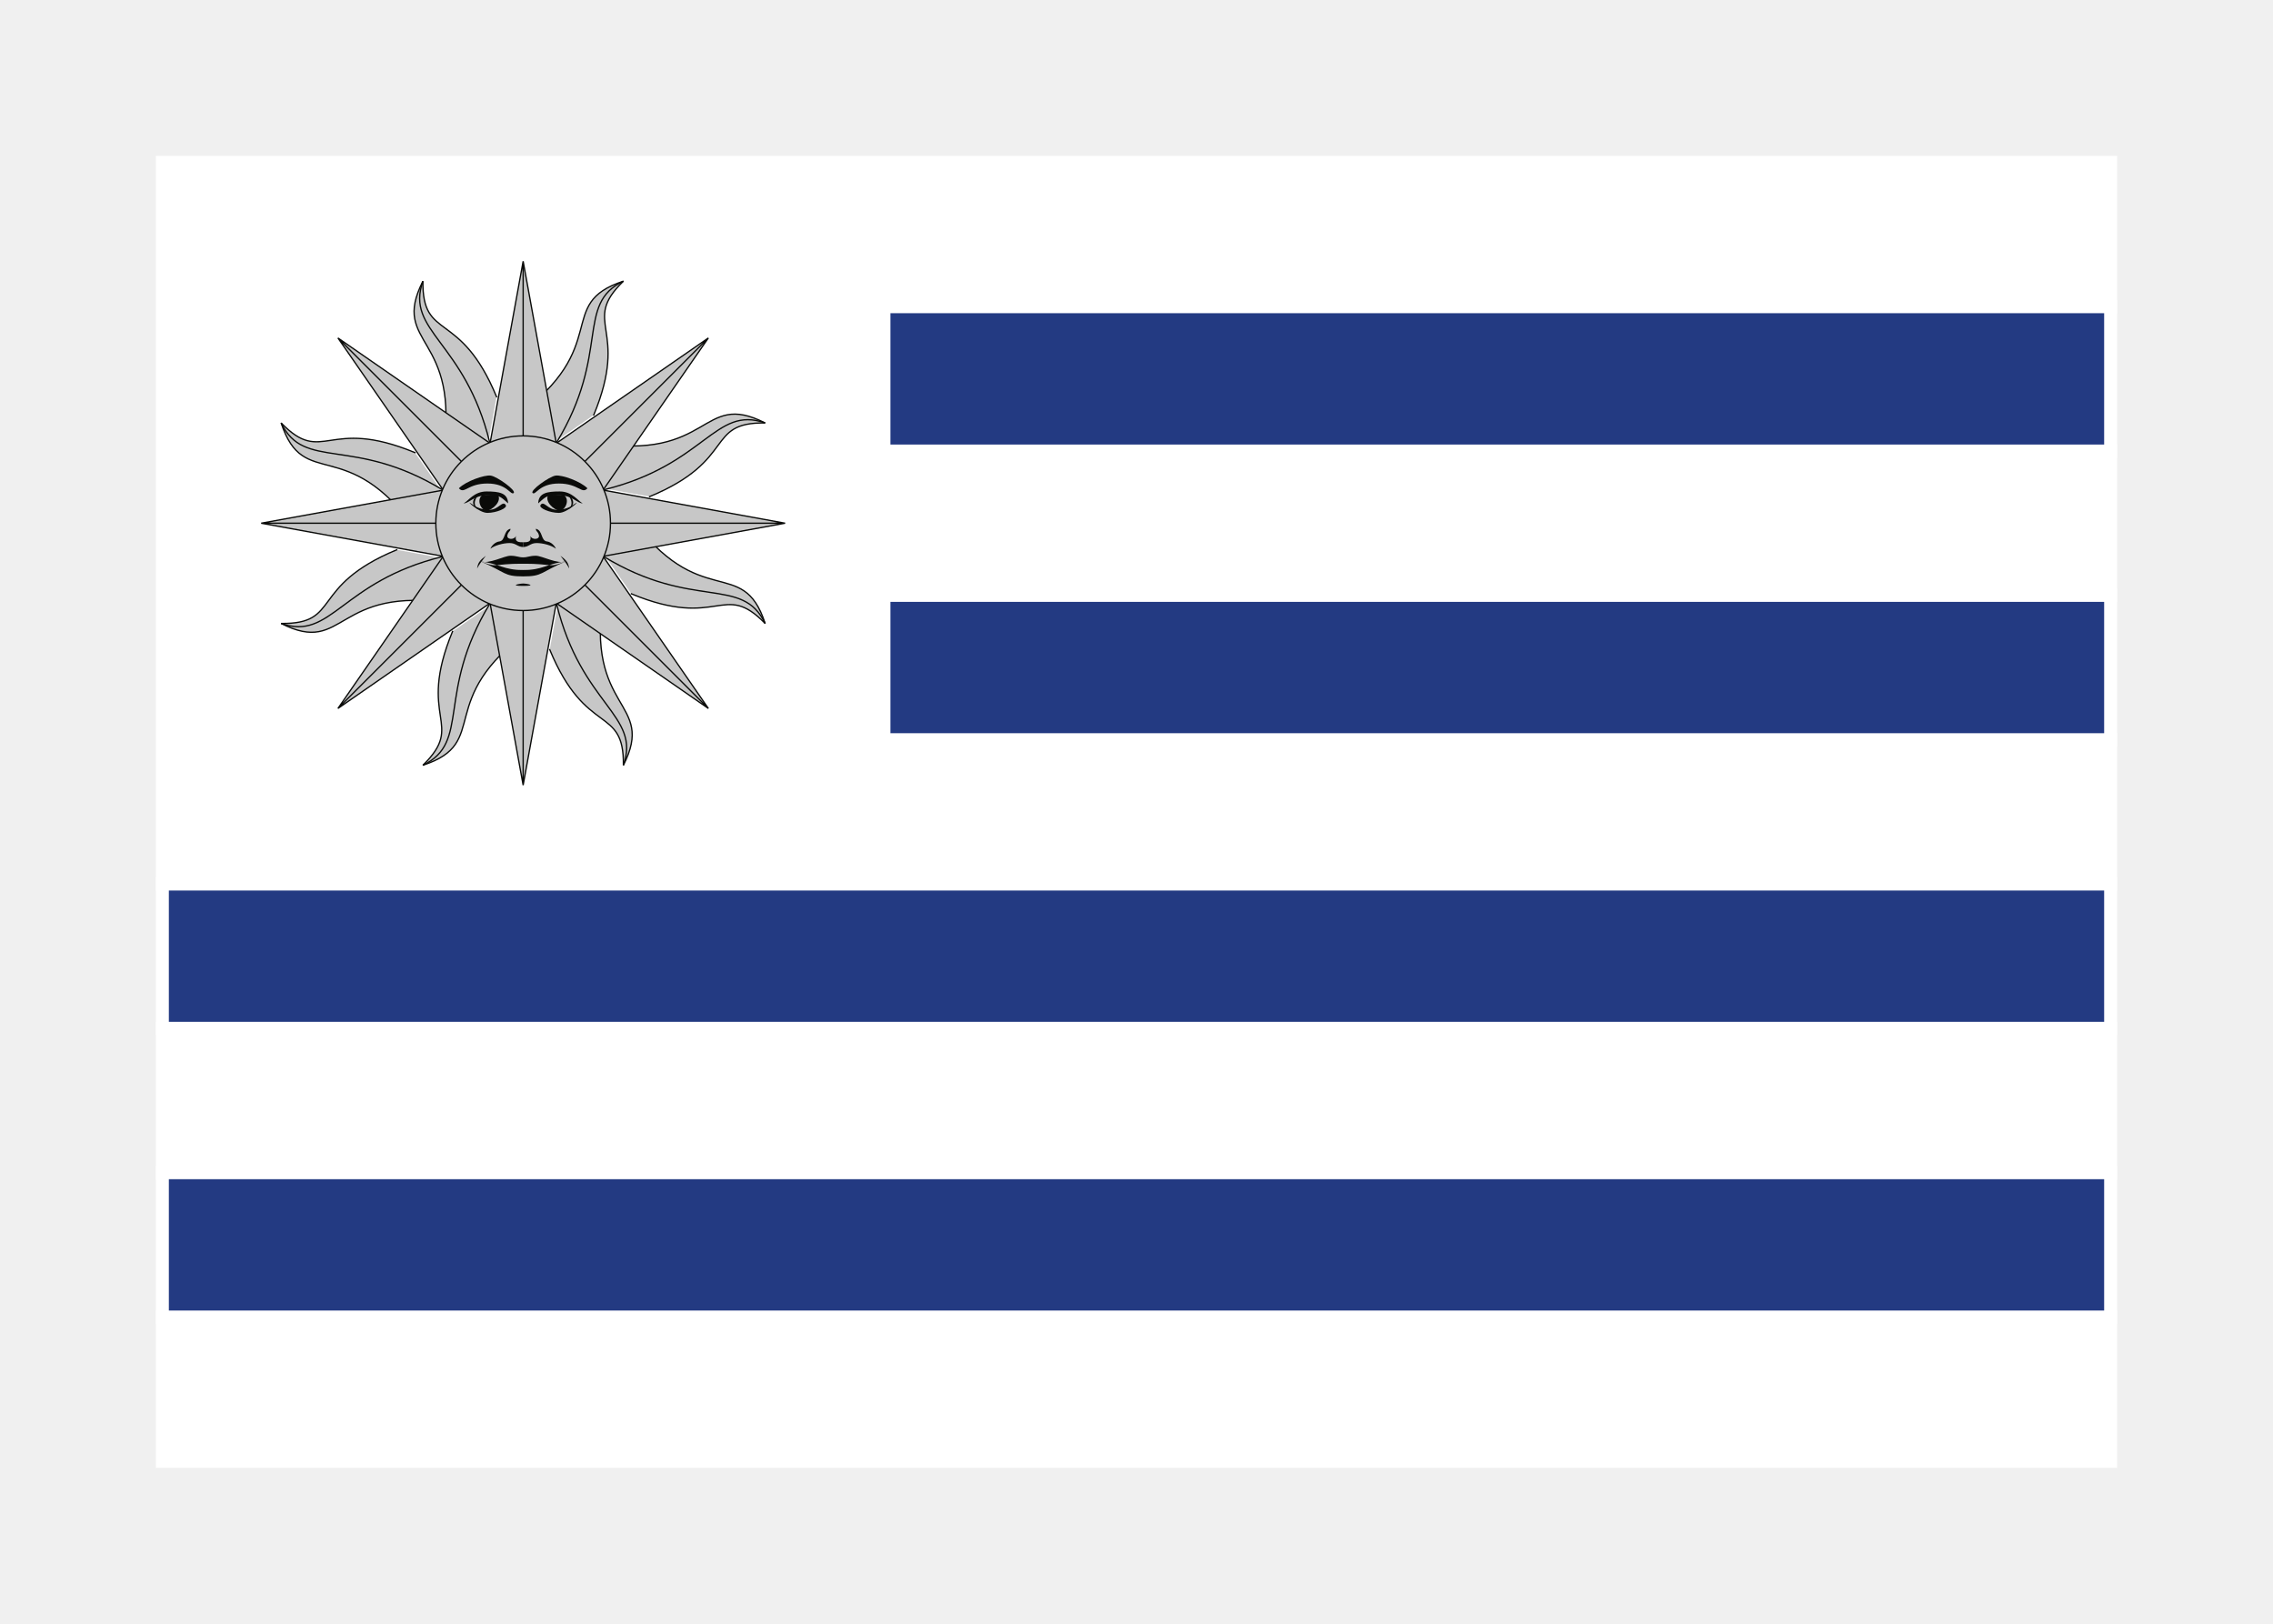
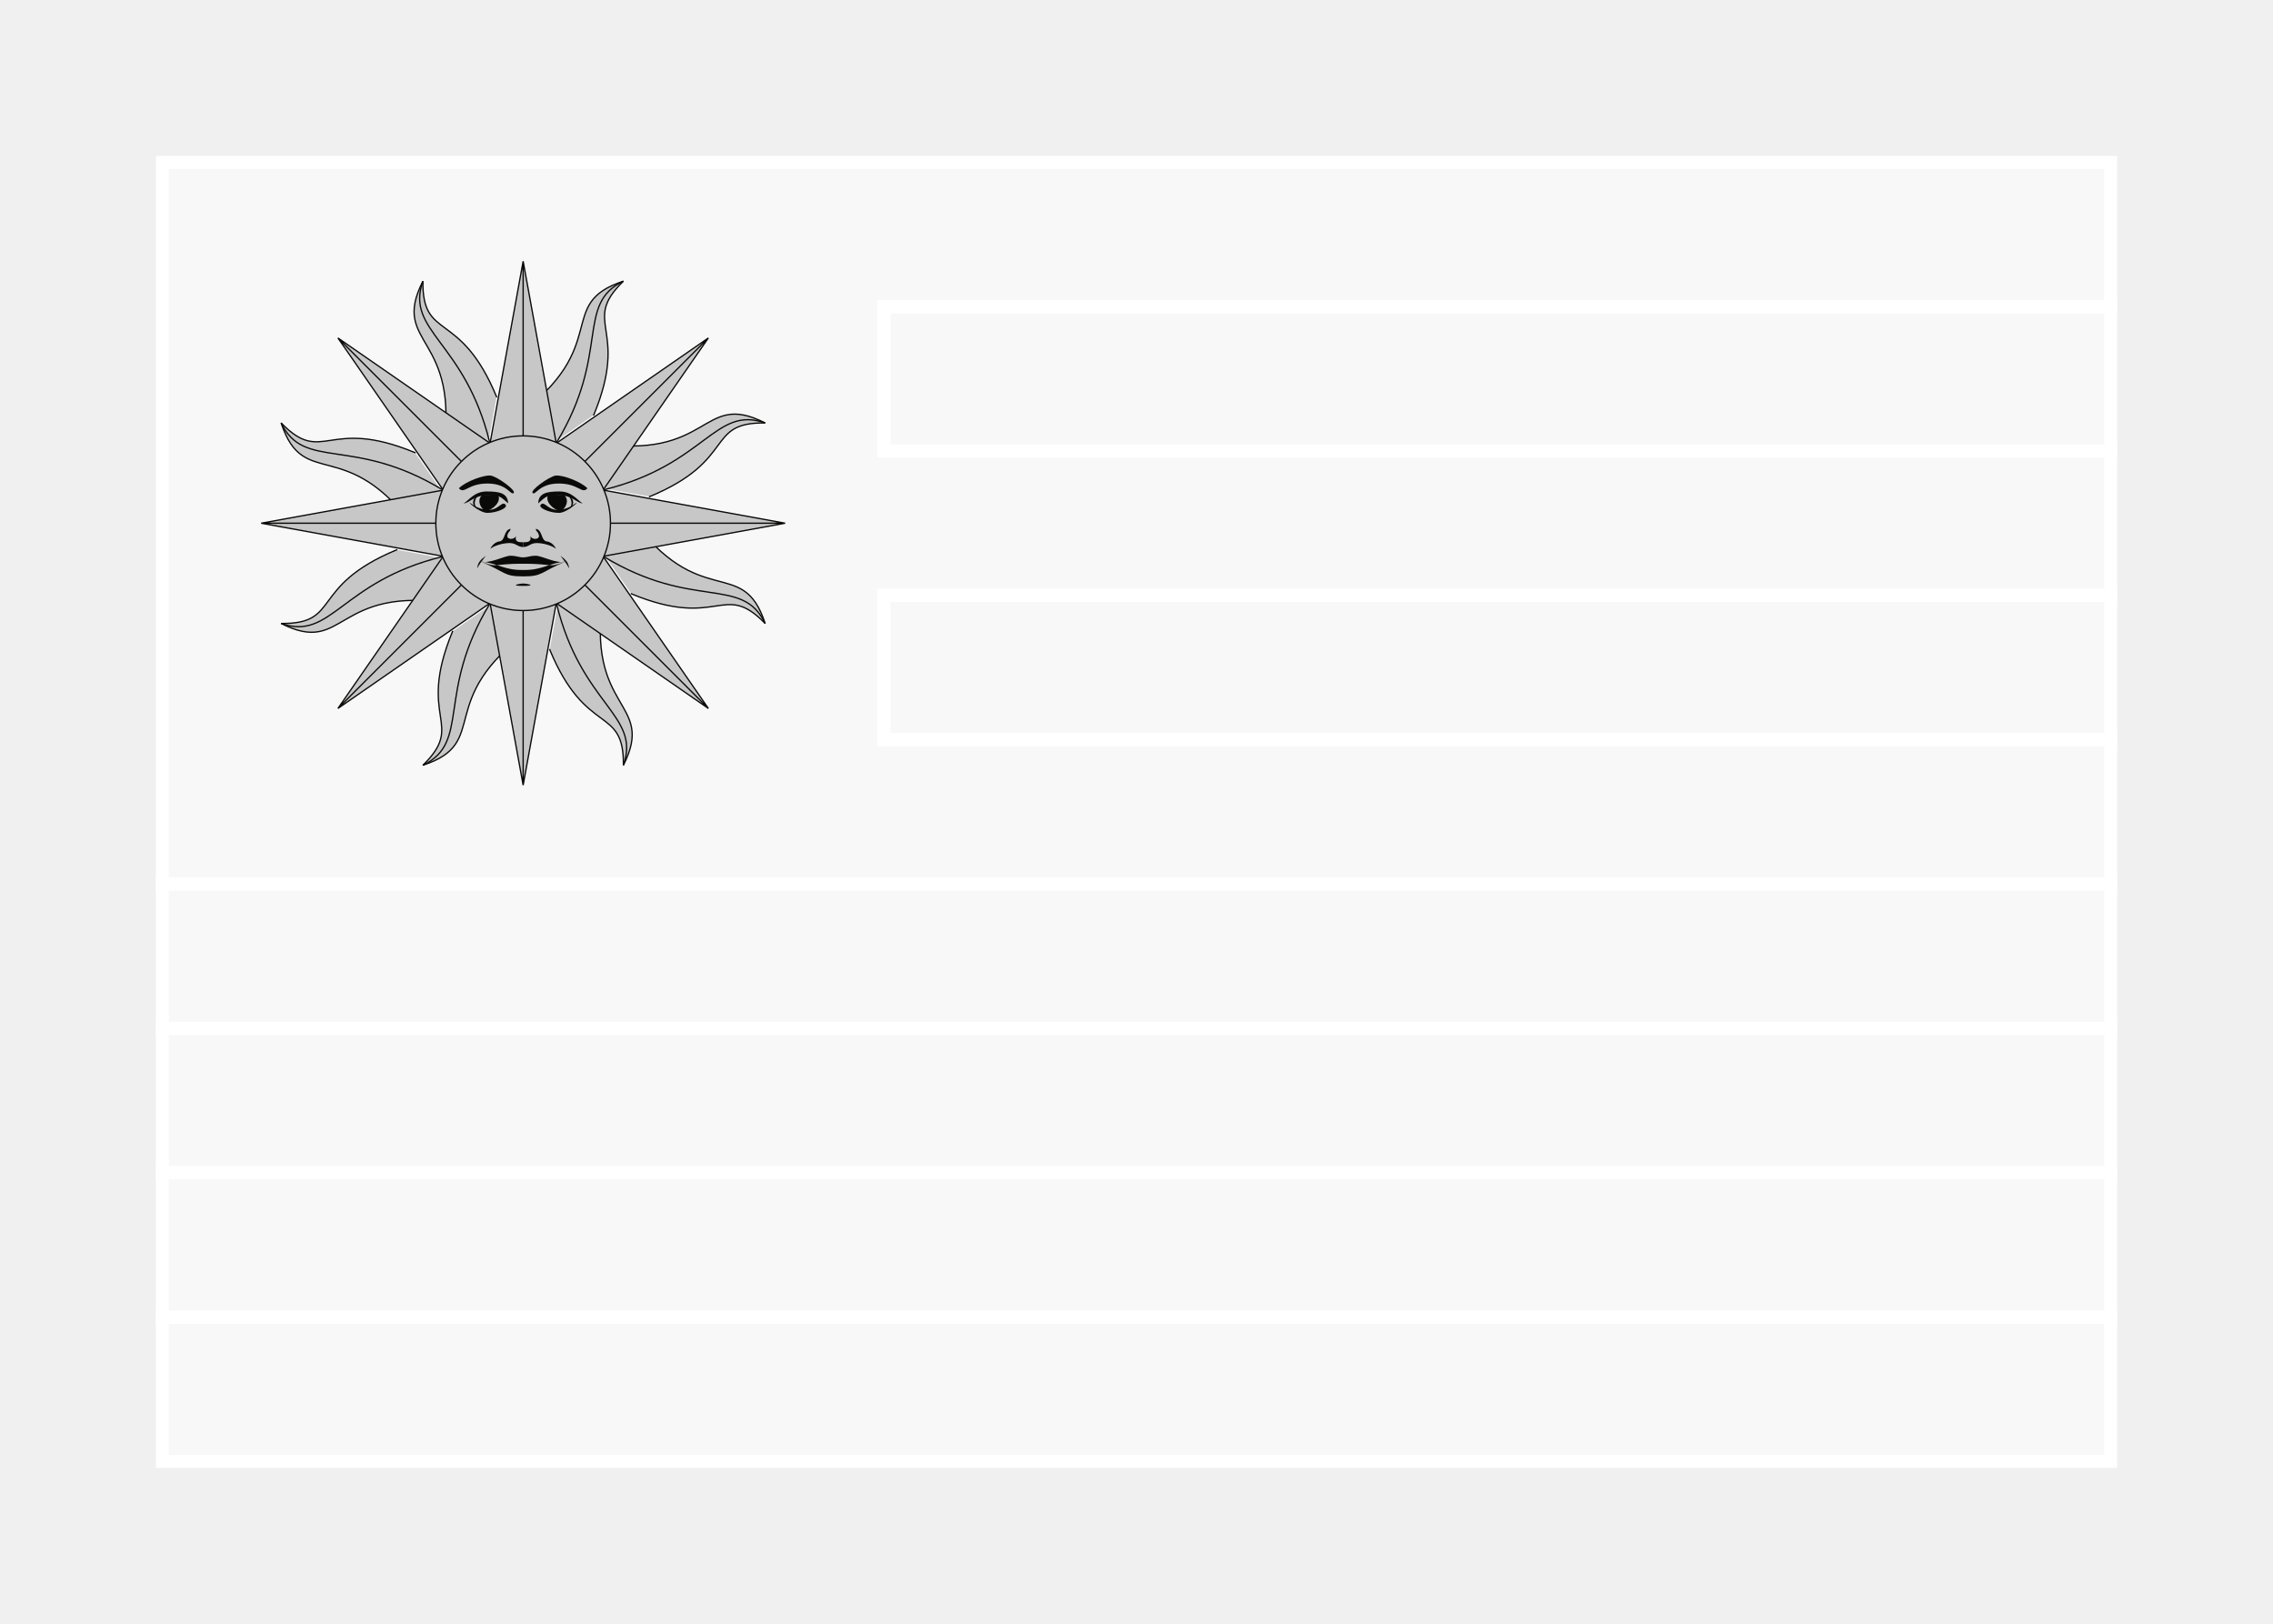
<svg xmlns="http://www.w3.org/2000/svg" width="350" height="250" viewBox="0 0 350 250" fill="none">
  <g id="flag / south america / uruguay / b">
    <g id="uruguay b">
      <g id="white">
-         <path fill-rule="evenodd" clip-rule="evenodd" d="M25 225H325V202.778H25V225ZM25 180.556V158.333H325V180.556H25ZM25 136.111H325V113.889H136.111V91.667H325V69.444H136.111V47.222H325V25H25V136.111Z" fill="#FFFFFF" fill-opacity="1" />
+         <path fill-rule="evenodd" clip-rule="evenodd" d="M25 225H325V202.778H25V225ZM25 180.556V158.333H325V180.556H25ZM25 136.111H325V113.889H136.111V91.667H325V69.444H136.111V47.222H325V25H25V136.111Z" fill="white" fill-opacity="0.5" />
        <path d="M325 225V226H326V225H325ZM25 225H24V226H25V225ZM325 202.778H326V201.778H325V202.778ZM25 202.778V201.778H24V202.778H25ZM25 180.556H24V181.556H25V180.556ZM25 158.333V157.333H24V158.333H25ZM325 158.333H326V157.333H325V158.333ZM325 180.556V181.556H326V180.556H325ZM325 136.111V137.111H326V136.111H325ZM25 136.111H24V137.111H25V136.111ZM325 113.889H326V112.889H325V113.889ZM136.111 113.889H135.111V114.889H136.111V113.889ZM136.111 91.667V90.667H135.111V91.667H136.111ZM325 91.667V92.667H326V91.667H325ZM325 69.444H326V68.444H325V69.444ZM136.111 69.444H135.111V70.444H136.111V69.444ZM136.111 47.222V46.222H135.111V47.222H136.111ZM325 47.222V48.222H326V47.222H325ZM325 25H326V24H325V25ZM25 25V24H24V25H25ZM325 224H25V226H325V224ZM324 202.778V225H326V202.778H324ZM25 203.778H325V201.778H25V203.778ZM26 225V202.778H24V225H26ZM26 180.556V158.333H24V180.556H26ZM25 159.333H325V157.333H25V159.333ZM324 158.333V180.556H326V158.333H324ZM325 179.556H25V181.556H325V179.556ZM325 135.111H25V137.111H325V135.111ZM324 113.889V136.111H326V113.889H324ZM136.111 114.889H325V112.889H136.111V114.889ZM135.111 91.667V113.889H137.111V91.667H135.111ZM325 90.667H136.111V92.667H325V90.667ZM324 69.444V91.667H326V69.444H324ZM136.111 70.444H325V68.444H136.111V70.444ZM135.111 47.222V69.444H137.111V47.222H135.111ZM325 46.222H136.111V48.222H325V46.222ZM324 25V47.222H326V25H324ZM25 26H325V24H25V26ZM26 136.111V25H24V136.111H26Z" fill="white" />
      </g>
      <g id="blue">
-         <path fill-rule="evenodd" clip-rule="evenodd" d="M325 69.444H136.111V47.222H325V69.444ZM325 113.889H136.111V91.667H325V113.889ZM25 158.333H325V136.111H25V158.333ZM325 202.778H25V180.556H325V202.778Z" fill="#233A82" fill-opacity="1" />
+         <path fill-rule="evenodd" clip-rule="evenodd" d="M325 69.444H136.111V47.222H325V69.444ZM325 113.889H136.111V91.667H325V113.889ZM25 158.333H325V136.111H25V158.333ZM325 202.778H25V180.556H325V202.778Z" fill="white" fill-opacity="0.5" />
        <path d="M136.111 69.444H135.111V70.444H136.111V69.444ZM325 69.444V70.444H326V69.444H325ZM136.111 47.222V46.222H135.111V47.222H136.111ZM325 47.222H326V46.222H325V47.222ZM136.111 113.889H135.111V114.889H136.111V113.889ZM325 113.889V114.889H326V113.889H325ZM136.111 91.667V90.667H135.111V91.667H136.111ZM325 91.667H326V90.667H325V91.667ZM325 158.333V159.333H326V158.333H325ZM25 158.333H24V159.333H25V158.333ZM325 136.111H326V135.111H325V136.111ZM25 136.111V135.111H24V136.111H25ZM25 202.778H24V203.778H25V202.778ZM325 202.778V203.778H326V202.778H325ZM25 180.556V179.556H24V180.556H25ZM325 180.556H326V179.556H325V180.556ZM136.111 70.444H325V68.444H136.111V70.444ZM135.111 47.222V69.444H137.111V47.222H135.111ZM325 46.222H136.111V48.222H325V46.222ZM326 69.444V47.222H324V69.444H326ZM136.111 114.889H325V112.889H136.111V114.889ZM135.111 91.667V113.889H137.111V91.667H135.111ZM325 90.667H136.111V92.667H325V90.667ZM326 113.889V91.667H324V113.889H326ZM325 157.333H25V159.333H325V157.333ZM324 136.111V158.333H326V136.111H324ZM25 137.111H325V135.111H25V137.111ZM26 158.333V136.111H24V158.333H26ZM25 203.778H325V201.778H25V203.778ZM24 180.556V202.778H26V180.556H24ZM325 179.556H25V181.556H325V179.556ZM326 202.778V180.556H324V202.778H326Z" fill="white" />
      </g>
      <g id="sun">
        <path id="Fill 6" fill-rule="evenodd" clip-rule="evenodd" d="M78.04 91.42L81.718 96.912C66.604 107.85 75.831 114.318 65.12 117.819C71.782 111.318 64.072 110.77 69.684 97.219" fill="#C7C7C7" />
        <path id="Stroke 7" d="M78.04 91.42L81.718 96.912C66.604 107.85 75.831 114.318 65.12 117.819C71.782 111.318 64.072 110.77 69.684 97.219" stroke="#0A0B09" stroke-width="0.2" stroke-linecap="square" />
        <path id="Stroke 8" d="M75.41 92.977C67.072 106.721 72.541 114.278 65.12 117.819" stroke="#0A0B09" stroke-width="0.2" />
        <path id="Fill 9" fill-rule="evenodd" clip-rule="evenodd" d="M80.555 80.556H87.889L80.555 120.889L73.222 80.556H80.555V120.889Z" fill="#C7C7C7" />
        <path id="Stroke 10" d="M80.555 80.556H87.889L80.555 120.889L73.222 80.556H80.555V120.889" stroke="#0A0B09" stroke-width="0.2" />
        <path id="Fill 11" fill-rule="evenodd" clip-rule="evenodd" d="M71.094 86.459L69.812 92.943C51.39 89.99 53.341 101.089 43.292 95.991C52.6 96.104 47.535 90.264 61.085 84.652" fill="#C7C7C7" />
        <path id="Stroke 12" d="M71.094 86.459L69.812 92.943C51.39 89.99 53.341 101.089 43.292 95.991C52.6 96.104 47.535 90.264 61.085 84.652" stroke="#0A0B09" stroke-width="0.2" stroke-linecap="square" />
        <path id="Stroke 13" d="M68.134 85.701C52.519 89.523 51.043 98.733 43.292 95.991" stroke="#0A0B09" stroke-width="0.2" />
        <path id="Fill 14" fill-rule="evenodd" clip-rule="evenodd" d="M80.555 80.556L85.741 85.741L52.035 109.076L75.37 75.37L80.555 80.556L52.035 109.076Z" fill="#C7C7C7" />
        <path id="Stroke 15" d="M80.555 80.556L85.741 85.741L52.035 109.076L75.37 75.37L80.555 80.556L52.035 109.076" stroke="#0A0B09" stroke-width="0.2" />
        <path id="Fill 16" fill-rule="evenodd" clip-rule="evenodd" d="M69.691 78.04L64.199 81.718C53.261 66.604 46.793 75.831 43.292 65.121C49.794 71.782 50.341 64.072 63.892 69.685" fill="#C7C7C7" />
        <path id="Stroke 17" d="M69.691 78.04L64.199 81.718C53.261 66.604 46.793 75.831 43.292 65.121C49.794 71.782 50.341 64.072 63.892 69.685" stroke="#0A0B09" stroke-width="0.2" stroke-linecap="square" />
        <path id="Stroke 18" d="M68.134 75.411C54.391 67.072 46.834 72.541 43.292 65.121" stroke="#0A0B09" stroke-width="0.2" />
        <path id="Fill 19" fill-rule="evenodd" clip-rule="evenodd" d="M80.555 80.556V87.889L40.222 80.556L80.555 73.222V80.556H40.222Z" fill="#C7C7C7" />
        <path id="Stroke 20" d="M80.555 80.556V87.889L40.222 80.556L80.555 73.222V80.556H40.222" stroke="#0A0B09" stroke-width="0.2" />
        <path id="Fill 21" fill-rule="evenodd" clip-rule="evenodd" d="M74.652 71.094L68.168 69.812C71.121 51.391 60.023 53.342 65.12 43.293C65.007 52.6 70.847 47.535 76.459 61.086" fill="#C7C7C7" />
        <path id="Stroke 22" d="M74.652 71.094L68.168 69.812C71.121 51.391 60.023 53.342 65.12 43.293C65.007 52.6 70.847 47.535 76.459 61.086" stroke="#0A0B09" stroke-width="0.2" stroke-linecap="square" />
        <path id="Stroke 23" d="M75.41 68.134C71.588 52.52 62.378 51.043 65.12 43.293" stroke="#0A0B09" stroke-width="0.2" />
        <path id="Fill 24" fill-rule="evenodd" clip-rule="evenodd" d="M80.555 80.556L75.37 85.741L52.035 52.036L85.741 75.37L80.555 80.556L52.035 52.036Z" fill="#C7C7C7" />
        <path id="Stroke 25" d="M80.555 80.556L75.37 85.741L52.035 52.036L85.741 75.37L80.555 80.556L52.035 52.036" stroke="#0A0B09" stroke-width="0.2" />
        <path id="Fill 26" fill-rule="evenodd" clip-rule="evenodd" d="M83.071 69.691L79.393 64.199C94.507 53.261 85.28 46.794 95.99 43.293C89.329 49.794 97.039 50.341 91.427 63.892" fill="#C7C7C7" />
        <path id="Stroke 27" d="M83.071 69.691L79.393 64.199C94.507 53.261 85.28 46.794 95.99 43.293C89.329 49.794 97.039 50.341 91.427 63.892" stroke="#0A0B09" stroke-width="0.2" stroke-linecap="square" />
        <path id="Stroke 28" d="M85.701 68.134C94.039 54.391 88.57 46.834 95.99 43.293" stroke="#0A0B09" stroke-width="0.2" />
        <path id="Fill 29" fill-rule="evenodd" clip-rule="evenodd" d="M80.555 80.556H73.222L80.555 40.222L87.889 80.556H80.555V40.222Z" fill="#C7C7C7" />
        <path id="Stroke 30" d="M80.555 80.556H73.222L80.555 40.222L87.889 80.556H80.555V40.222" stroke="#0A0B09" stroke-width="0.2" />
        <path id="Fill 31" fill-rule="evenodd" clip-rule="evenodd" d="M90.017 74.652L91.299 68.168C109.721 71.121 107.769 60.023 117.819 65.121C108.511 65.007 113.576 70.847 100.026 76.46" fill="#C7C7C7" />
        <path id="Stroke 32" d="M90.017 74.652L91.299 68.168C109.721 71.121 107.769 60.023 117.819 65.121C108.511 65.007 113.576 70.847 100.026 76.46" stroke="#0A0B09" stroke-width="0.2" stroke-linecap="square" />
        <path id="Stroke 33" d="M92.977 75.411C108.591 71.589 110.068 62.378 117.819 65.121" stroke="#0A0B09" stroke-width="0.2" />
        <path id="Fill 34" fill-rule="evenodd" clip-rule="evenodd" d="M80.555 80.556L75.37 75.37L109.075 52.036L85.741 85.741L80.555 80.556L109.075 52.036Z" fill="#C7C7C7" />
        <path id="Stroke 35" d="M80.555 80.556L75.37 75.37L109.075 52.036L85.741 85.741L80.555 80.556L109.075 52.036" stroke="#0A0B09" stroke-width="0.2" />
        <path id="Fill 36" fill-rule="evenodd" clip-rule="evenodd" d="M91.42 83.071L96.912 79.393C107.85 94.507 114.318 85.28 117.819 95.991C111.317 89.329 110.769 97.039 97.219 91.427" fill="#C7C7C7" />
        <path id="Stroke 37" d="M91.42 83.071L96.912 79.393C107.85 94.507 114.318 85.28 117.819 95.991C111.317 89.329 110.769 97.039 97.219 91.427" stroke="#0A0B09" stroke-width="0.2" stroke-linecap="square" />
        <path id="Stroke 38" d="M92.977 85.701C106.72 94.039 114.277 88.571 117.819 95.991" stroke="#0A0B09" stroke-width="0.2" />
        <path id="Fill 39" fill-rule="evenodd" clip-rule="evenodd" d="M80.555 80.556V73.222L120.889 80.556L80.555 87.889V80.556H120.889Z" fill="#C7C7C7" />
        <path id="Stroke 40" d="M80.555 80.556V73.222L120.889 80.556L80.555 87.889V80.556H120.889" stroke="#0A0B09" stroke-width="0.2" />
        <path id="Fill 41" fill-rule="evenodd" clip-rule="evenodd" d="M86.459 90.017L92.943 91.299C89.99 109.721 101.088 107.77 95.99 117.819C96.104 108.511 90.264 113.576 84.651 100.026" fill="#C7C7C7" />
        <path id="Stroke 42" d="M86.459 90.017L92.943 91.299C89.99 109.721 101.088 107.77 95.99 117.819C96.104 108.511 90.264 113.576 84.651 100.026" stroke="#0A0B09" stroke-width="0.2" stroke-linecap="square" />
        <path id="Stroke 43" d="M85.701 92.977C89.522 108.591 98.733 110.068 95.99 117.819" stroke="#0A0B09" stroke-width="0.2" />
        <path id="Fill 44" fill-rule="evenodd" clip-rule="evenodd" d="M80.555 80.556L85.741 75.37L109.075 109.076L75.37 85.741L80.555 80.556L109.075 109.076Z" fill="#C7C7C7" />
        <path id="Stroke 45" d="M80.555 80.556L85.741 75.37L109.075 109.076L75.37 85.741L80.555 80.556L109.075 109.076" stroke="#0A0B09" stroke-width="0.2" />
        <path id="Fill 46" fill-rule="evenodd" clip-rule="evenodd" d="M80.555 67.111C87.981 67.111 94 73.13 94 80.556C94 87.981 87.981 94 80.555 94C73.13 94 67.111 87.981 67.111 80.556C67.111 73.13 73.13 67.111 80.555 67.111Z" fill="#C7C7C7" />
        <path id="Stroke 47" fill-rule="evenodd" clip-rule="evenodd" d="M80.555 67.111C87.981 67.111 94 73.13 94 80.556C94 87.981 87.981 94 80.555 94C73.13 94 67.111 87.981 67.111 80.556C67.111 73.13 73.13 67.111 80.555 67.111Z" stroke="#0A0B09" stroke-width="0.2" />
        <path id="Fill 48" fill-rule="evenodd" clip-rule="evenodd" d="M86.911 76.278C87.767 77.011 87.033 78.6 86.178 78.6C85.322 78.6 83.733 77.133 84.466 76.156M90.455 75.178C89.6 76.156 89.111 74.445 86.055 74.445C83 74.445 82.511 76.278 82.022 75.911C81.533 75.545 84.589 73.344 85.567 73.222C86.544 73.1 89.355 74.078 90.455 75.178Z" fill="#0A0B09" />
        <path id="Fill 49" fill-rule="evenodd" clip-rule="evenodd" d="M83.244 77.745C83.733 77.011 84.344 78.478 85.689 78.478C87.033 78.478 87.767 78.111 88.622 77.5C89.477 76.889 87.4 78.967 86.055 78.967C84.711 78.967 82.878 78.233 83.244 77.745ZM82.878 77.378C83 75.911 84.222 75.667 86.178 75.667C88.133 75.667 88.989 77.133 89.722 77.5C88.866 77.5 88.133 76.278 86.178 76.278C84.222 76.278 84.222 76.278 82.878 77.5" fill="#0A0B09" />
        <path id="Fill 50" fill-rule="evenodd" clip-rule="evenodd" d="M80.555 84.222C81.411 84.222 81.656 83.611 82.633 83.611C83.611 83.611 84.955 83.978 85.567 84.467C85.689 84.589 85.2 83.489 84.222 83.367C83.244 83.245 83.611 81.656 82.511 81.411C82.511 81.9 82.878 81.778 83 82.511C83 83.122 81.9 83.122 81.656 82.511C81.9 83.489 81.167 83.489 80.555 83.489M80.555 88.745C83.611 88.745 83.122 88.133 87.156 86.422C84.222 86.789 83.611 87.767 80.555 87.767H79.944M87.644 87.522C87.156 86.667 87.278 86.911 86.3 85.567C87.278 86.3 87.522 86.667 87.644 87.522ZM80.555 85.811C81.289 85.811 81.533 85.567 82.511 85.567C83.489 85.567 85.811 86.911 87.156 86.422C84.344 87.522 85.444 86.789 80.555 86.789H79.944M87.4 78.478C88.989 77.622 88.011 76.4 87.4 76.156C87.644 76.4 88.622 77.622 87.4 78.478Z" fill="#0A0B09" />
        <path id="Fill 51" fill-rule="evenodd" clip-rule="evenodd" d="M74.2 76.278C73.344 77.011 74.078 78.6 74.933 78.6C75.789 78.6 77.378 77.133 76.644 76.156M70.656 75.178C71.511 76.156 72 74.445 75.055 74.445C78.111 74.445 78.6 76.278 79.089 75.911C79.578 75.545 76.522 73.344 75.544 73.222C74.567 73.1 71.755 74.078 70.656 75.178Z" fill="#0A0B09" />
        <path id="Fill 52" fill-rule="evenodd" clip-rule="evenodd" d="M77.867 77.745C77.378 77.011 76.767 78.478 75.422 78.478C74.078 78.478 73.344 78.111 72.489 77.5C71.633 76.889 73.711 78.967 75.055 78.967C76.4 78.967 78.233 78.233 77.867 77.745ZM78.233 77.378C78.111 75.911 76.889 75.667 74.933 75.667C72.977 75.667 72.122 77.133 71.389 77.5C72.244 77.5 72.977 76.278 74.933 76.278C76.889 76.278 76.889 76.278 78.233 77.5" fill="#0A0B09" />
        <path id="Fill 53" fill-rule="evenodd" clip-rule="evenodd" d="M80.555 84.222C79.7 84.222 79.455 83.611 78.477 83.611C77.5 83.611 76.156 83.978 75.544 84.467C75.422 84.589 75.911 83.489 76.889 83.367C77.867 83.245 77.5 81.656 78.6 81.411C78.6 81.9 78.233 81.778 78.111 82.511C78.111 83.122 79.211 83.122 79.455 82.511C79.211 83.489 79.944 83.489 80.555 83.489M80.555 88.745C77.5 88.745 77.989 88.133 73.955 86.422C76.889 86.789 77.5 87.767 80.555 87.767H81.167M73.466 87.522C73.955 86.667 73.833 86.911 74.811 85.567C73.833 86.3 73.589 86.667 73.466 87.522ZM80.555 85.811C79.822 85.811 79.578 85.567 78.6 85.567C77.622 85.567 75.3 86.911 73.955 86.422C76.767 87.522 75.667 86.789 80.555 86.789H81.167M73.711 78.478C72.122 77.622 73.1 76.4 73.711 76.156C73.466 76.4 72.489 77.622 73.711 78.478Z" fill="#0A0B09" />
        <path id="Fill 54" fill-rule="evenodd" clip-rule="evenodd" d="M80.555 89.844C79.944 89.844 78.355 90.211 80.555 90.211C82.755 90.211 81.167 89.844 80.555 89.844Z" fill="#0A0B09" />
      </g>
    </g>
  </g>
</svg>
